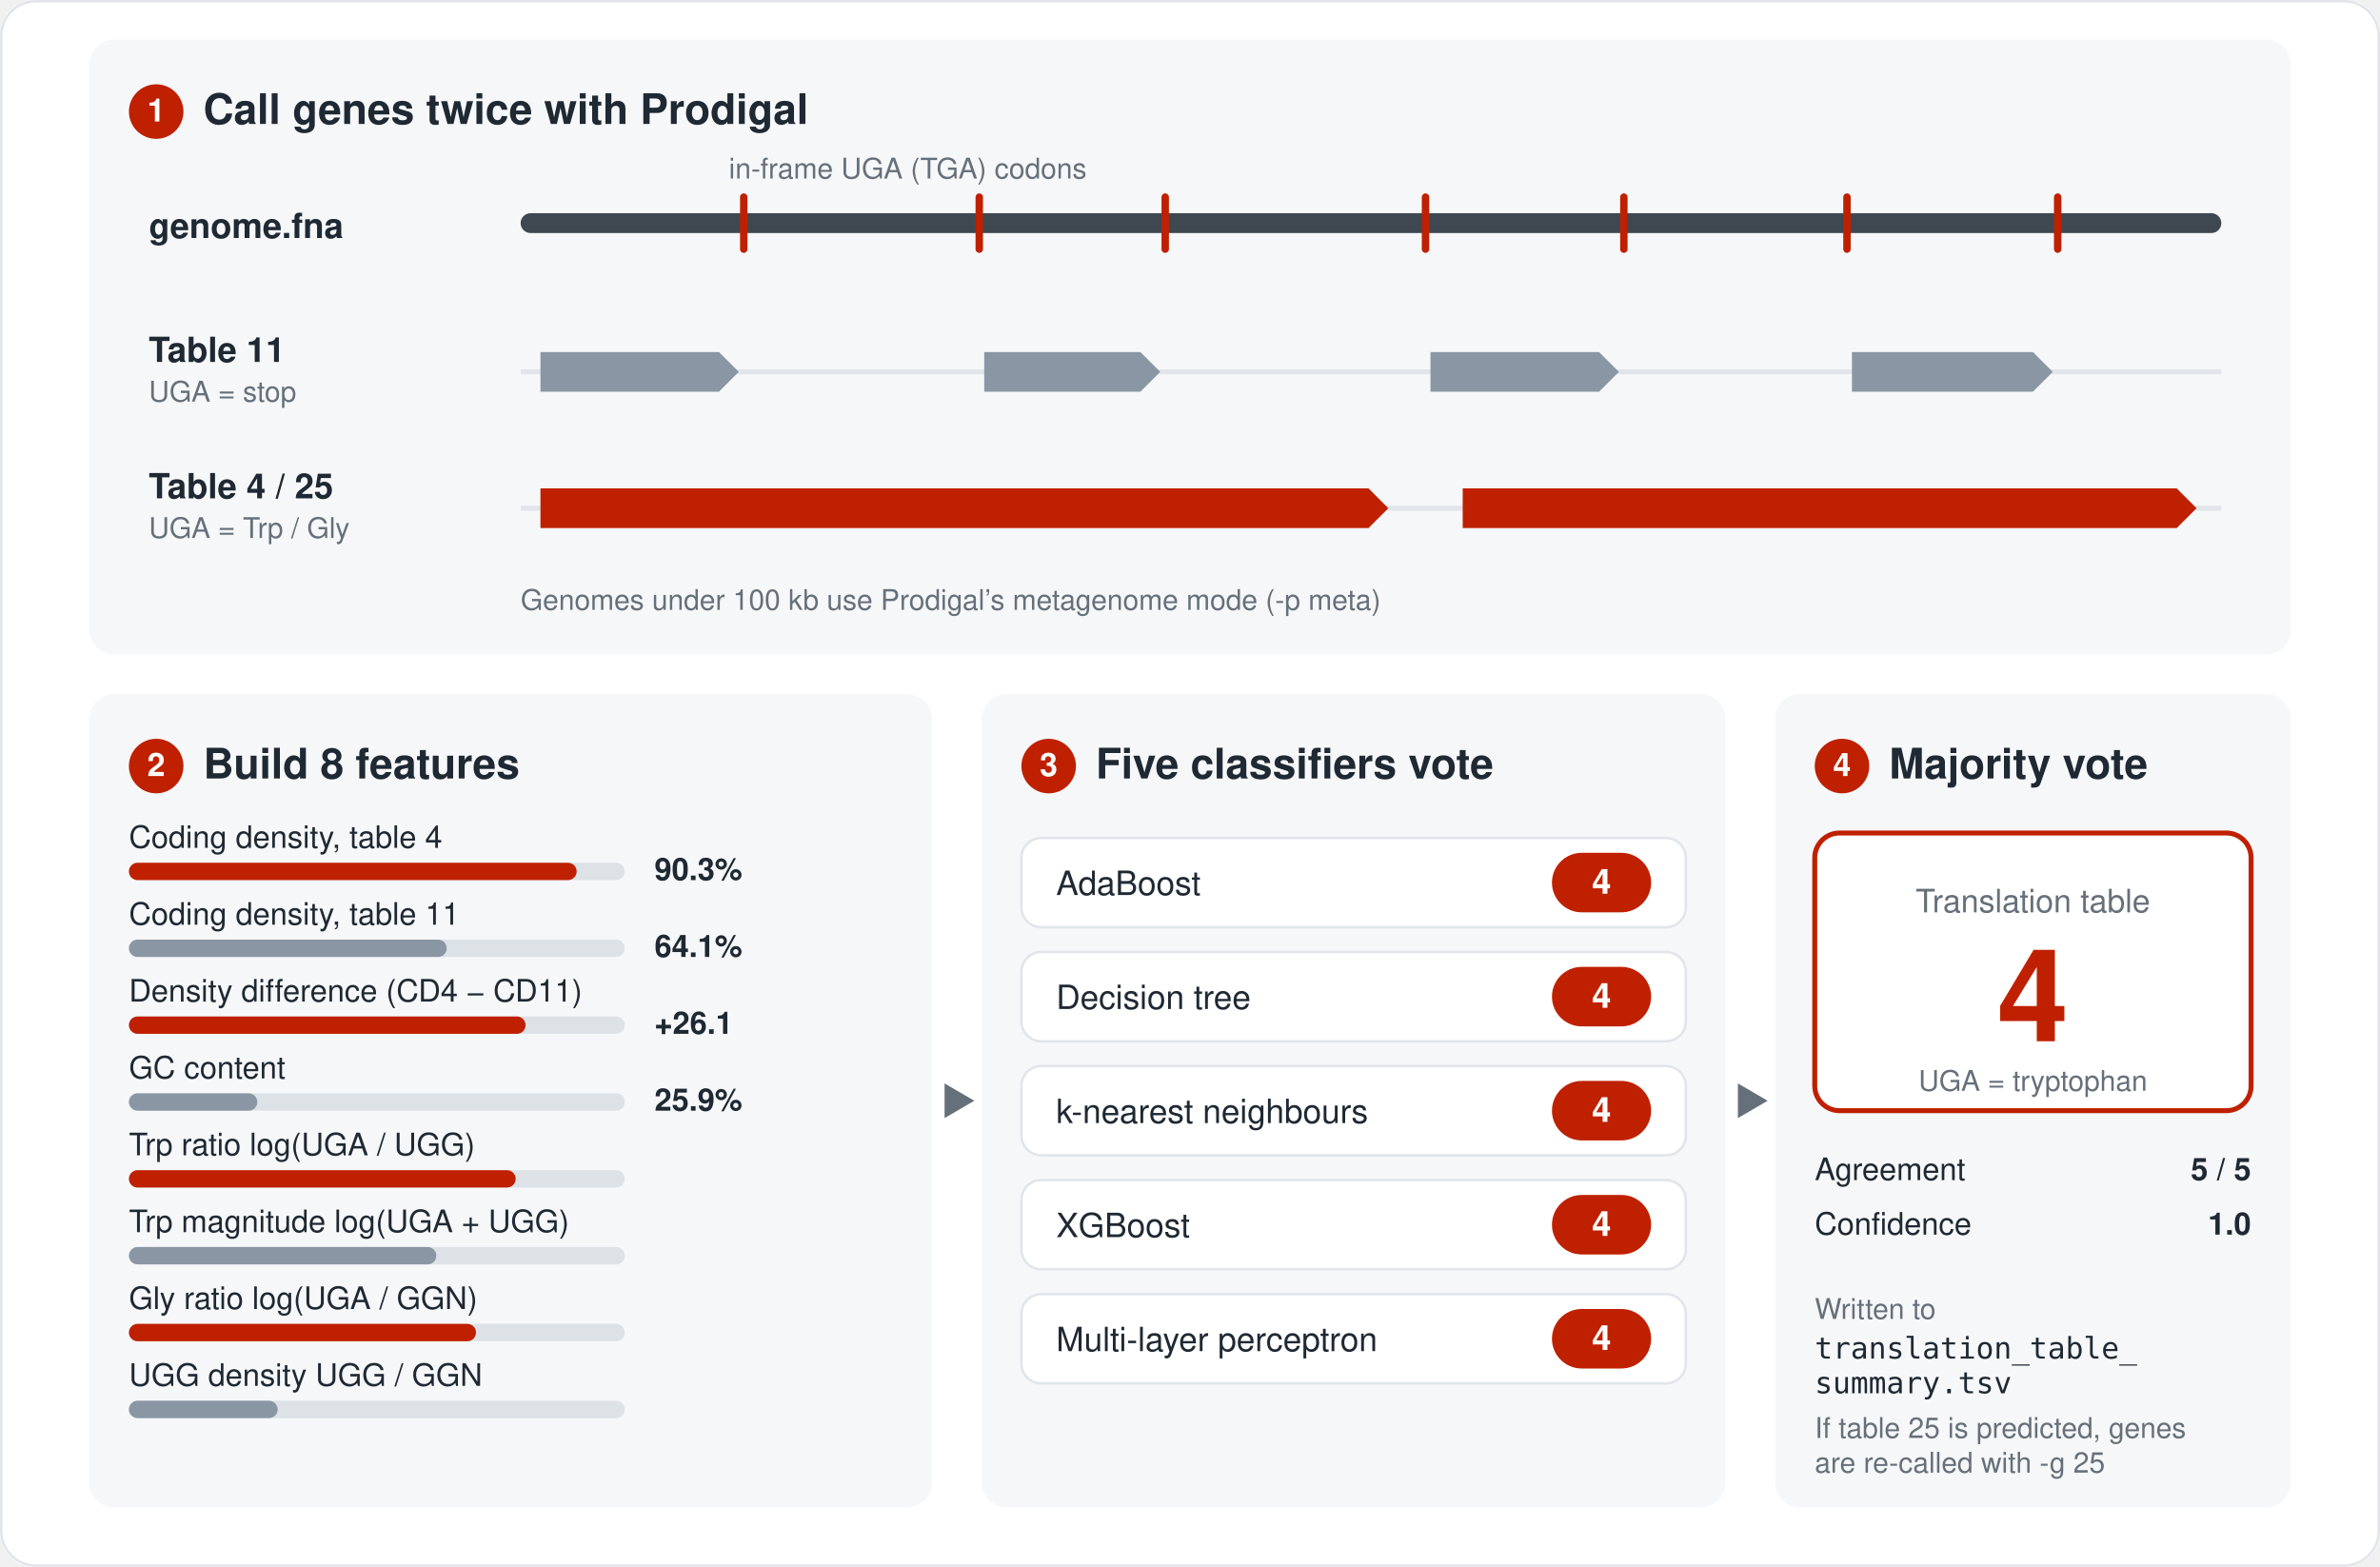
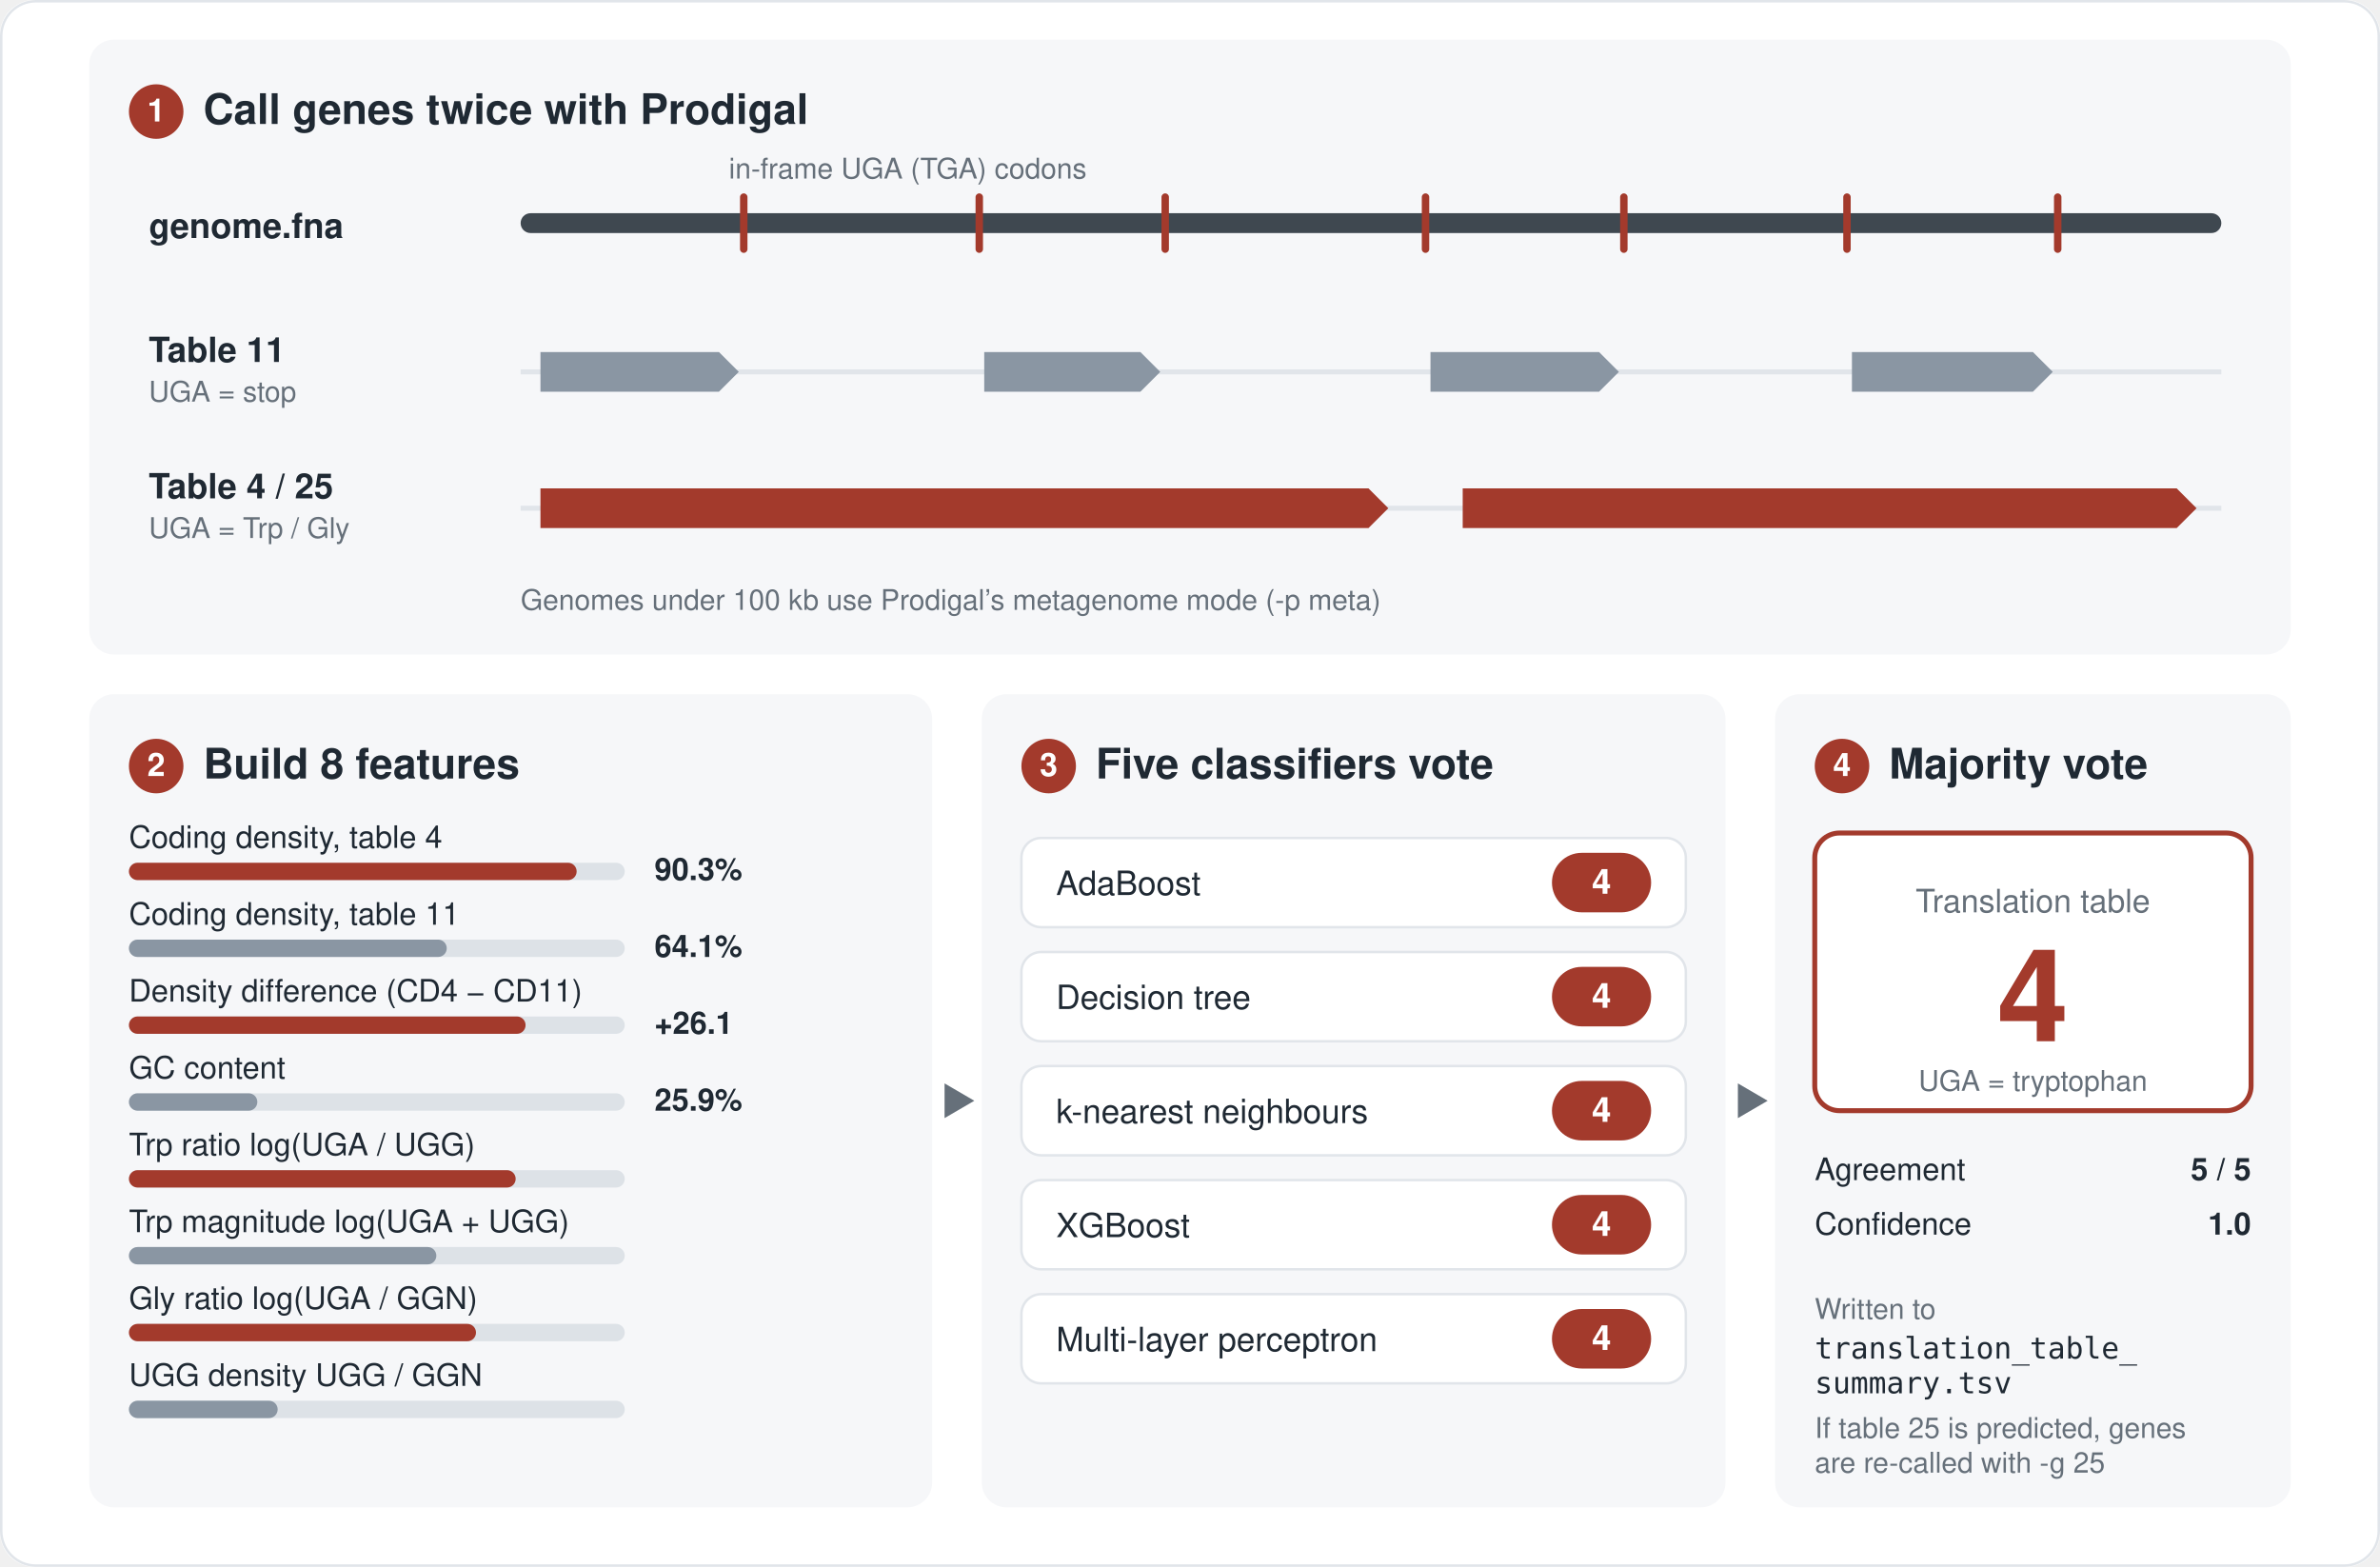
<svg xmlns="http://www.w3.org/2000/svg" viewBox="0 0 960 632" width="960" height="632" role="img" aria-labelledby="t d">
  <style>
text{font-family:-apple-system,BlinkMacSystemFont,"Segoe UI",Helvetica,Arial,sans-serif;fill:#1f2933}
.h{font-size:17px;font-weight:600}
.num{font-size:13px;font-weight:700;fill:#fff;text-anchor:middle}
.lab{font-size:14px;font-weight:600}
.tiny{font-size:11.5px;fill:#66707a}
.small{font-size:13px;fill:#66707a}
.feat{font-size:12.5px}
.val{font-size:12.5px;font-weight:600;font-variant-numeric:tabular-nums}
.model{font-size:13.5px}
.chip{font-size:14px;font-weight:700;fill:#fff;text-anchor:middle}
- .big{font-size:52px;font-weight:700;fill:#bf2000}
+ .big{font-size:52px;font-weight:700;fill:#A33A2C}
.mono{font-family:SFMono-Regular,Menlo,Consolas,monospace;font-size:12px;fill:#1f2933}
@keyframes a1{0%,0.500%{opacity:0}2.500%,94.000%{opacity:1}98.000%,100%{opacity:0}}
.a1{animation:a1 20.0s infinite both;transform-box:fill-box;transform-origin:center}
@keyframes a2{0%,1.000%{opacity:0}3.500%,94.000%{opacity:1}98.000%,100%{opacity:0}}
.a2{animation:a2 20.0s infinite both;transform-box:fill-box;transform-origin:center}
@keyframes a3{0%,2.000%{opacity:0}5.000%,94.000%{opacity:1}98.000%,100%{opacity:0}}
.a3{animation:a3 20.0s infinite both;transform-box:fill-box;transform-origin:center}
@keyframes a4{0%,4.500%{opacity:0;transform:scale(.6)}6.500%,94.000%{opacity:1;transform:scale(1)}98.000%,100%{opacity:0;transform:scale(.6)}}
.a4{animation:a4 20.0s infinite both;transform-box:fill-box;transform-origin:center}
@keyframes a5{0%,5.100%{opacity:0;transform:scale(.6)}7.100%,94.000%{opacity:1;transform:scale(1)}98.000%,100%{opacity:0;transform:scale(.6)}}
.a5{animation:a5 20.0s infinite both;transform-box:fill-box;transform-origin:center}
@keyframes a6{0%,5.700%{opacity:0;transform:scale(.6)}7.700%,94.000%{opacity:1;transform:scale(1)}98.000%,100%{opacity:0;transform:scale(.6)}}
.a6{animation:a6 20.0s infinite both;transform-box:fill-box;transform-origin:center}
@keyframes a7{0%,6.300%{opacity:0;transform:scale(.6)}8.300%,94.000%{opacity:1;transform:scale(1)}98.000%,100%{opacity:0;transform:scale(.6)}}
.a7{animation:a7 20.0s infinite both;transform-box:fill-box;transform-origin:center}
@keyframes a8{0%,6.900%{opacity:0;transform:scale(.6)}8.900%,94.000%{opacity:1;transform:scale(1)}98.000%,100%{opacity:0;transform:scale(.6)}}
.a8{animation:a8 20.0s infinite both;transform-box:fill-box;transform-origin:center}
@keyframes a9{0%,7.500%{opacity:0;transform:scale(.6)}9.500%,94.000%{opacity:1;transform:scale(1)}98.000%,100%{opacity:0;transform:scale(.6)}}
.a9{animation:a9 20.0s infinite both;transform-box:fill-box;transform-origin:center}
@keyframes a10{0%,8.100%{opacity:0;transform:scale(.6)}10.100%,94.000%{opacity:1;transform:scale(1)}98.000%,100%{opacity:0;transform:scale(.6)}}
.a10{animation:a10 20.0s infinite both;transform-box:fill-box;transform-origin:center}
@keyframes a11{0%,9.000%{opacity:0}11.500%,94.000%{opacity:1}98.000%,100%{opacity:0}}
.a11{animation:a11 20.0s infinite both;transform-box:fill-box;transform-origin:center}
@keyframes a12{0%,11.000%{opacity:0}13.500%,94.000%{opacity:1}98.000%,100%{opacity:0}}
.a12{animation:a12 20.0s infinite both;transform-box:fill-box;transform-origin:center}
@keyframes a13{0%,13.000%{opacity:1;transform:scaleX(0)}15.500%,94.000%{opacity:1;transform:scaleX(1)}98.000%,100%{transform:scaleX(1);opacity:0}}
.a13{animation:a13 20.0s infinite both;transform-box:fill-box;transform-origin:left center}
@keyframes a14{0%,14.750%{opacity:1;transform:scaleX(0)}17.250%,94.000%{opacity:1;transform:scaleX(1)}98.000%,100%{transform:scaleX(1);opacity:0}}
.a14{animation:a14 20.0s infinite both;transform-box:fill-box;transform-origin:left center}
@keyframes a15{0%,16.500%{opacity:1;transform:scaleX(0)}19.000%,94.000%{opacity:1;transform:scaleX(1)}98.000%,100%{transform:scaleX(1);opacity:0}}
.a15{animation:a15 20.0s infinite both;transform-box:fill-box;transform-origin:left center}
@keyframes a16{0%,18.250%{opacity:1;transform:scaleX(0)}20.750%,94.000%{opacity:1;transform:scaleX(1)}98.000%,100%{transform:scaleX(1);opacity:0}}
.a16{animation:a16 20.0s infinite both;transform-box:fill-box;transform-origin:left center}
@keyframes a17{0%,20.000%{opacity:0}22.500%,94.000%{opacity:1}98.000%,100%{opacity:0}}
.a17{animation:a17 20.0s infinite both;transform-box:fill-box;transform-origin:center}
@keyframes a18{0%,22.000%{opacity:1;transform:scaleX(0)}26.500%,94.000%{opacity:1;transform:scaleX(1)}98.000%,100%{transform:scaleX(1);opacity:0}}
.a18{animation:a18 20.0s infinite both;transform-box:fill-box;transform-origin:left center}
@keyframes a19{0%,25.000%{opacity:1;transform:scaleX(0)}29.500%,94.000%{opacity:1;transform:scaleX(1)}98.000%,100%{transform:scaleX(1);opacity:0}}
.a19{animation:a19 20.0s infinite both;transform-box:fill-box;transform-origin:left center}
@keyframes a20{0%,27.000%{opacity:0}30.000%,94.000%{opacity:1}98.000%,100%{opacity:0}}
.a20{animation:a20 20.0s infinite both;transform-box:fill-box;transform-origin:center}
@keyframes a21{0%,30.000%{opacity:0}32.000%,94.000%{opacity:1}98.000%,100%{opacity:0}}
.a21{animation:a21 20.0s infinite both;transform-box:fill-box;transform-origin:center}
@keyframes a22{0%,30.500%{opacity:0}33.000%,94.000%{opacity:1}98.000%,100%{opacity:0}}
.a22{animation:a22 20.0s infinite both;transform-box:fill-box;transform-origin:center}
@keyframes a23{0%,32.500%{opacity:0}34.500%,94.000%{opacity:1}98.000%,100%{opacity:0}}
.a23{animation:a23 20.0s infinite both;transform-box:fill-box;transform-origin:center}
@keyframes a24{0%,33.250%{opacity:1;transform:scaleX(0)}36.250%,94.000%{opacity:1;transform:scaleX(1)}98.000%,100%{transform:scaleX(1);opacity:0}}
.a24{animation:a24 20.0s infinite both;transform-box:fill-box;transform-origin:left center}
@keyframes a25{0%,35.000%{opacity:0}36.500%,94.000%{opacity:1}98.000%,100%{opacity:0}}
.a25{animation:a25 20.0s infinite both;transform-box:fill-box;transform-origin:center}
@keyframes a26{0%,34.100%{opacity:0}36.100%,94.000%{opacity:1}98.000%,100%{opacity:0}}
.a26{animation:a26 20.0s infinite both;transform-box:fill-box;transform-origin:center}
@keyframes a27{0%,34.850%{opacity:1;transform:scaleX(0)}37.850%,94.000%{opacity:1;transform:scaleX(1)}98.000%,100%{transform:scaleX(1);opacity:0}}
.a27{animation:a27 20.0s infinite both;transform-box:fill-box;transform-origin:left center}
@keyframes a28{0%,36.600%{opacity:0}38.100%,94.000%{opacity:1}98.000%,100%{opacity:0}}
.a28{animation:a28 20.0s infinite both;transform-box:fill-box;transform-origin:center}
@keyframes a29{0%,35.700%{opacity:0}37.700%,94.000%{opacity:1}98.000%,100%{opacity:0}}
.a29{animation:a29 20.0s infinite both;transform-box:fill-box;transform-origin:center}
@keyframes a30{0%,36.450%{opacity:1;transform:scaleX(0)}39.450%,94.000%{opacity:1;transform:scaleX(1)}98.000%,100%{transform:scaleX(1);opacity:0}}
.a30{animation:a30 20.0s infinite both;transform-box:fill-box;transform-origin:left center}
@keyframes a31{0%,38.200%{opacity:0}39.700%,94.000%{opacity:1}98.000%,100%{opacity:0}}
.a31{animation:a31 20.0s infinite both;transform-box:fill-box;transform-origin:center}
@keyframes a32{0%,37.300%{opacity:0}39.300%,94.000%{opacity:1}98.000%,100%{opacity:0}}
.a32{animation:a32 20.0s infinite both;transform-box:fill-box;transform-origin:center}
@keyframes a33{0%,38.050%{opacity:1;transform:scaleX(0)}41.050%,94.000%{opacity:1;transform:scaleX(1)}98.000%,100%{transform:scaleX(1);opacity:0}}
.a33{animation:a33 20.0s infinite both;transform-box:fill-box;transform-origin:left center}
@keyframes a34{0%,39.800%{opacity:0}41.300%,94.000%{opacity:1}98.000%,100%{opacity:0}}
.a34{animation:a34 20.0s infinite both;transform-box:fill-box;transform-origin:center}
@keyframes a35{0%,38.900%{opacity:0}40.900%,94.000%{opacity:1}98.000%,100%{opacity:0}}
.a35{animation:a35 20.0s infinite both;transform-box:fill-box;transform-origin:center}
@keyframes a36{0%,39.650%{opacity:1;transform:scaleX(0)}42.650%,94.000%{opacity:1;transform:scaleX(1)}98.000%,100%{transform:scaleX(1);opacity:0}}
.a36{animation:a36 20.0s infinite both;transform-box:fill-box;transform-origin:left center}
@keyframes a37{0%,40.500%{opacity:0}42.500%,94.000%{opacity:1}98.000%,100%{opacity:0}}
.a37{animation:a37 20.0s infinite both;transform-box:fill-box;transform-origin:center}
@keyframes a38{0%,41.250%{opacity:1;transform:scaleX(0)}44.250%,94.000%{opacity:1;transform:scaleX(1)}98.000%,100%{transform:scaleX(1);opacity:0}}
.a38{animation:a38 20.0s infinite both;transform-box:fill-box;transform-origin:left center}
@keyframes a39{0%,42.100%{opacity:0}44.100%,94.000%{opacity:1}98.000%,100%{opacity:0}}
.a39{animation:a39 20.0s infinite both;transform-box:fill-box;transform-origin:center}
@keyframes a40{0%,42.850%{opacity:1;transform:scaleX(0)}45.850%,94.000%{opacity:1;transform:scaleX(1)}98.000%,100%{transform:scaleX(1);opacity:0}}
.a40{animation:a40 20.0s infinite both;transform-box:fill-box;transform-origin:left center}
@keyframes a41{0%,43.700%{opacity:0}45.700%,94.000%{opacity:1}98.000%,100%{opacity:0}}
.a41{animation:a41 20.0s infinite both;transform-box:fill-box;transform-origin:center}
@keyframes a42{0%,44.450%{opacity:1;transform:scaleX(0)}47.450%,94.000%{opacity:1;transform:scaleX(1)}98.000%,100%{transform:scaleX(1);opacity:0}}
.a42{animation:a42 20.0s infinite both;transform-box:fill-box;transform-origin:left center}
@keyframes a43{0%,47.000%{opacity:0}49.000%,94.000%{opacity:1}98.000%,100%{opacity:0}}
.a43{animation:a43 20.0s infinite both;transform-box:fill-box;transform-origin:center}
@keyframes a44{0%,47.500%{opacity:0}50.000%,94.000%{opacity:1}98.000%,100%{opacity:0}}
.a44{animation:a44 20.0s infinite both;transform-box:fill-box;transform-origin:center}
@keyframes a45{0%,49.500%{opacity:0}51.500%,94.000%{opacity:1}98.000%,100%{opacity:0}}
.a45{animation:a45 20.0s infinite both;transform-box:fill-box;transform-origin:center}
@keyframes a46{0%,54.500%{opacity:0;transform:scale(.6)}56.250%,94.000%{opacity:1;transform:scale(1)}98.000%,100%{opacity:0;transform:scale(.6)}}
.a46{animation:a46 20.0s infinite both;transform-box:fill-box;transform-origin:center}
@keyframes a47{0%,50.250%{opacity:0}52.250%,94.000%{opacity:1}98.000%,100%{opacity:0}}
.a47{animation:a47 20.0s infinite both;transform-box:fill-box;transform-origin:center}
@keyframes a48{0%,56.500%{opacity:0;transform:scale(.6)}58.250%,94.000%{opacity:1;transform:scale(1)}98.000%,100%{opacity:0;transform:scale(.6)}}
.a48{animation:a48 20.0s infinite both;transform-box:fill-box;transform-origin:center}
@keyframes a49{0%,51.000%{opacity:0}53.000%,94.000%{opacity:1}98.000%,100%{opacity:0}}
.a49{animation:a49 20.0s infinite both;transform-box:fill-box;transform-origin:center}
@keyframes a50{0%,58.500%{opacity:0;transform:scale(.6)}60.250%,94.000%{opacity:1;transform:scale(1)}98.000%,100%{opacity:0;transform:scale(.6)}}
.a50{animation:a50 20.0s infinite both;transform-box:fill-box;transform-origin:center}
@keyframes a51{0%,51.750%{opacity:0}53.750%,94.000%{opacity:1}98.000%,100%{opacity:0}}
.a51{animation:a51 20.0s infinite both;transform-box:fill-box;transform-origin:center}
@keyframes a52{0%,60.500%{opacity:0;transform:scale(.6)}62.250%,94.000%{opacity:1;transform:scale(1)}98.000%,100%{opacity:0;transform:scale(.6)}}
.a52{animation:a52 20.0s infinite both;transform-box:fill-box;transform-origin:center}
@keyframes a53{0%,52.500%{opacity:0}54.500%,94.000%{opacity:1}98.000%,100%{opacity:0}}
.a53{animation:a53 20.0s infinite both;transform-box:fill-box;transform-origin:center}
@keyframes a54{0%,62.500%{opacity:0;transform:scale(.6)}64.250%,94.000%{opacity:1;transform:scale(1)}98.000%,100%{opacity:0;transform:scale(.6)}}
.a54{animation:a54 20.0s infinite both;transform-box:fill-box;transform-origin:center}
@keyframes a55{0%,66.000%{opacity:0}68.000%,94.000%{opacity:1}98.000%,100%{opacity:0}}
.a55{animation:a55 20.0s infinite both;transform-box:fill-box;transform-origin:center}
@keyframes a56{0%,66.500%{opacity:0}69.000%,94.000%{opacity:1}98.000%,100%{opacity:0}}
.a56{animation:a56 20.0s infinite both;transform-box:fill-box;transform-origin:center}
@keyframes a57{0%,69.000%{opacity:0;transform:scale(.6)}71.500%,94.000%{opacity:1;transform:scale(1)}98.000%,100%{opacity:0;transform:scale(.6)}}
.a57{animation:a57 20.0s infinite both;transform-box:fill-box;transform-origin:center}
@keyframes a58{0%,72.000%{opacity:0}74.500%,94.000%{opacity:1}98.000%,100%{opacity:0}}
.a58{animation:a58 20.0s infinite both;transform-box:fill-box;transform-origin:center}
@keyframes a59{0%,75.000%{opacity:0}77.500%,94.000%{opacity:1}98.000%,100%{opacity:0}}
.a59{animation:a59 20.0s infinite both;transform-box:fill-box;transform-origin:center}
@keyframes a60{0%,46.500%{opacity:0}48.500%,94.000%{opacity:1}98.000%,100%{opacity:0}}
.a60{animation:a60 20.0s infinite both;transform-box:fill-box;transform-origin:center}
@keyframes a61{0%,65.500%{opacity:0}67.500%,94.000%{opacity:1}98.000%,100%{opacity:0}}
.a61{animation:a61 20.0s infinite both;transform-box:fill-box;transform-origin:center}
@media (prefers-reduced-motion: reduce){*{animation:none!important}}
</style>
  <rect x="0" y="0" width="960" height="632" rx="14" fill="#ffffff" />
  <rect x="0.5" y="0.5" width="959" height="631" rx="14" fill="none" stroke="#e1e5ea" />
  <rect class="a1" x="36" y="16" width="888" height="248" rx="10" fill="#f6f7f9" />
  <g class="a2">
-     <circle cx="63" cy="45" r="11" fill="#bf2000" />
+     <circle cx="63" cy="45" r="11" fill="#A33A2C" />
    <text x="63" y="49" class="num">1</text>
    <text x="82" y="50" class="h">Call genes twice with Prodigal</text>
  </g>
  <g class="a3">
    <text x="60" y="96" class="lab">genome.fna</text>
    <rect x="210" y="86" width="686" height="8" rx="4" fill="#1f2933" opacity=".85" />
  </g>
  <g class="a4">
-     <rect x="298.5" y="78" width="3" height="24" rx="1.5" fill="#bf2000" />
+     <rect x="298.5" y="78" width="3" height="24" rx="1.5" fill="#A33A2C" />
  </g>
  <g class="a5">
-     <rect x="393.5" y="78" width="3" height="24" rx="1.5" fill="#bf2000" />
+     <rect x="393.5" y="78" width="3" height="24" rx="1.5" fill="#A33A2C" />
  </g>
  <g class="a6">
-     <rect x="468.5" y="78" width="3" height="24" rx="1.5" fill="#bf2000" />
+     <rect x="468.5" y="78" width="3" height="24" rx="1.5" fill="#A33A2C" />
  </g>
  <g class="a7">
-     <rect x="573.5" y="78" width="3" height="24" rx="1.5" fill="#bf2000" />
+     <rect x="573.5" y="78" width="3" height="24" rx="1.5" fill="#A33A2C" />
  </g>
  <g class="a8">
-     <rect x="653.5" y="78" width="3" height="24" rx="1.5" fill="#bf2000" />
+     <rect x="653.5" y="78" width="3" height="24" rx="1.5" fill="#A33A2C" />
  </g>
  <g class="a9">
-     <rect x="743.5" y="78" width="3" height="24" rx="1.5" fill="#bf2000" />
+     <rect x="743.5" y="78" width="3" height="24" rx="1.5" fill="#A33A2C" />
  </g>
  <g class="a10">
-     <rect x="828.5" y="78" width="3" height="24" rx="1.5" fill="#bf2000" />
+     <rect x="828.5" y="78" width="3" height="24" rx="1.5" fill="#A33A2C" />
  </g>
  <g class="a11">
    <text x="294" y="72" class="tiny" text-anchor="start">in-frame UGA (TGA) codons</text>
  </g>
  <g class="a12">
    <text x="60" y="146" class="lab">Table 11</text>
    <text x="60" y="162" class="tiny">UGA = stop</text>
    <line x1="210" y1="150" x2="896" y2="150" stroke="#e1e5ea" stroke-width="2" />
  </g>
  <g class="a13">
    <path d="M218,142.0 H290 L298,150 L290,158.0 H218 Z" fill="#8a96a3" />
  </g>
  <g class="a14">
    <path d="M397,142.0 H460 L468,150 L460,158.0 H397 Z" fill="#8a96a3" />
  </g>
  <g class="a15">
    <path d="M577,142.0 H645 L653,150 L645,158.0 H577 Z" fill="#8a96a3" />
  </g>
  <g class="a16">
    <path d="M747,142.0 H820 L828,150 L820,158.0 H747 Z" fill="#8a96a3" />
  </g>
  <g class="a17">
    <text x="60" y="201" class="lab">Table 4 / 25</text>
    <text x="60" y="217" class="tiny">UGA = Trp / Gly</text>
    <line x1="210" y1="205" x2="896" y2="205" stroke="#e1e5ea" stroke-width="2" />
  </g>
  <g class="a18">
-     <path d="M218,197.0 H552 L560,205 L552,213.0 H218 Z" fill="#bf2000" />
+     <path d="M218,197.0 H552 L560,205 L552,213.0 H218 Z" fill="#A33A2C" />
  </g>
  <g class="a19">
-     <path d="M590,197.0 H878 L886,205 L878,213.0 H590 Z" fill="#bf2000" />
+     <path d="M590,197.0 H878 L886,205 L878,213.0 H590 Z" fill="#A33A2C" />
  </g>
  <g class="a20">
    <text x="210" y="246" class="tiny">Genomes under 100 kb use Prodigal’s metagenome mode (-p meta)</text>
  </g>
  <rect class="a21" x="36" y="280" width="340" height="328" rx="10" fill="#f6f7f9" />
  <g class="a22">
-     <circle cx="63" cy="309" r="11" fill="#bf2000" />
+     <circle cx="63" cy="309" r="11" fill="#A33A2C" />
    <text x="63" y="313" class="num">2</text>
    <text x="82" y="314" class="h">Build 8 features</text>
  </g>
  <g class="a23">
    <text x="52" y="342" class="feat">Coding density, table 4</text>
    <rect x="52" y="348" width="200" height="7" rx="3.5" fill="#dde2e7" />
  </g>
-   <rect class="a24" x="52" y="348" width="180.6" height="7" rx="3.5" fill="#bf2000" />
+   <rect class="a24" x="52" y="348" width="180.6" height="7" rx="3.5" fill="#A33A2C" />
  <text class="a25 val" x="264" y="355">90.3%</text>
  <g class="a26">
    <text x="52" y="373" class="feat">Coding density, table 11</text>
    <rect x="52" y="379" width="200" height="7" rx="3.5" fill="#dde2e7" />
  </g>
  <rect class="a27" x="52" y="379" width="128.2" height="7" rx="3.5" fill="#8a96a3" />
  <text class="a28 val" x="264" y="386">64.1%</text>
  <g class="a29">
    <text x="52" y="404" class="feat">Density difference (CD4 − CD11)</text>
    <rect x="52" y="410" width="200" height="7" rx="3.5" fill="#dde2e7" />
  </g>
-   <rect class="a30" x="52" y="410" width="160.0" height="7" rx="3.5" fill="#bf2000" />
+   <rect class="a30" x="52" y="410" width="160.0" height="7" rx="3.5" fill="#A33A2C" />
  <text class="a31 val" x="264" y="417">+26.1</text>
  <g class="a32">
    <text x="52" y="435" class="feat">GC content</text>
    <rect x="52" y="441" width="200" height="7" rx="3.5" fill="#dde2e7" />
  </g>
  <rect class="a33" x="52" y="441" width="51.8" height="7" rx="3.5" fill="#8a96a3" />
  <text class="a34 val" x="264" y="448">25.9%</text>
  <g class="a35">
    <text x="52" y="466" class="feat">Trp ratio  log(UGA / UGG)</text>
    <rect x="52" y="472" width="200" height="7" rx="3.5" fill="#dde2e7" />
  </g>
-   <rect class="a36" x="52" y="472" width="156.0" height="7" rx="3.5" fill="#bf2000" />
+   <rect class="a36" x="52" y="472" width="156.0" height="7" rx="3.5" fill="#A33A2C" />
  <g class="a37">
    <text x="52" y="497" class="feat">Trp magnitude  log(UGA + UGG)</text>
    <rect x="52" y="503" width="200" height="7" rx="3.5" fill="#dde2e7" />
  </g>
  <rect class="a38" x="52" y="503" width="124.0" height="7" rx="3.5" fill="#8a96a3" />
  <g class="a39">
    <text x="52" y="528" class="feat">Gly ratio  log(UGA / GGN)</text>
    <rect x="52" y="534" width="200" height="7" rx="3.5" fill="#dde2e7" />
  </g>
-   <rect class="a40" x="52" y="534" width="140.0" height="7" rx="3.5" fill="#bf2000" />
+   <rect class="a40" x="52" y="534" width="140.0" height="7" rx="3.5" fill="#A33A2C" />
  <g class="a41">
    <text x="52" y="559" class="feat">UGG density  UGG / GGN</text>
    <rect x="52" y="565" width="200" height="7" rx="3.5" fill="#dde2e7" />
  </g>
  <rect class="a42" x="52" y="565" width="60.0" height="7" rx="3.5" fill="#8a96a3" />
  <rect class="a43" x="396" y="280" width="300" height="328" rx="10" fill="#f6f7f9" />
  <g class="a44">
-     <circle cx="423" cy="309" r="11" fill="#bf2000" />
+     <circle cx="423" cy="309" r="11" fill="#A33A2C" />
    <text x="423" y="313" class="num">3</text>
    <text x="442" y="314" class="h">Five classifiers vote</text>
  </g>
  <g class="a45">
    <rect x="412" y="338" width="268" height="36" rx="8" fill="#ffffff" stroke="#e1e5ea" />
    <text x="426" y="361" class="model">AdaBoost</text>
  </g>
  <g class="a46">
-     <rect x="626" y="344" width="40" height="24" rx="12" fill="#bf2000" />
+     <rect x="626" y="344" width="40" height="24" rx="12" fill="#A33A2C" />
    <text x="646" y="360.5" class="chip">4</text>
  </g>
  <g class="a47">
    <rect x="412" y="384" width="268" height="36" rx="8" fill="#ffffff" stroke="#e1e5ea" />
    <text x="426" y="407" class="model">Decision tree</text>
  </g>
  <g class="a48">
-     <rect x="626" y="390" width="40" height="24" rx="12" fill="#bf2000" />
+     <rect x="626" y="390" width="40" height="24" rx="12" fill="#A33A2C" />
    <text x="646" y="406.5" class="chip">4</text>
  </g>
  <g class="a49">
    <rect x="412" y="430" width="268" height="36" rx="8" fill="#ffffff" stroke="#e1e5ea" />
    <text x="426" y="453" class="model">k-nearest neighbours</text>
  </g>
  <g class="a50">
-     <rect x="626" y="436" width="40" height="24" rx="12" fill="#bf2000" />
+     <rect x="626" y="436" width="40" height="24" rx="12" fill="#A33A2C" />
    <text x="646" y="452.5" class="chip">4</text>
  </g>
  <g class="a51">
    <rect x="412" y="476" width="268" height="36" rx="8" fill="#ffffff" stroke="#e1e5ea" />
    <text x="426" y="499" class="model">XGBoost</text>
  </g>
  <g class="a52">
-     <rect x="626" y="482" width="40" height="24" rx="12" fill="#bf2000" />
+     <rect x="626" y="482" width="40" height="24" rx="12" fill="#A33A2C" />
    <text x="646" y="498.5" class="chip">4</text>
  </g>
  <g class="a53">
    <rect x="412" y="522" width="268" height="36" rx="8" fill="#ffffff" stroke="#e1e5ea" />
    <text x="426" y="545" class="model">Multi-layer perceptron</text>
  </g>
  <g class="a54">
-     <rect x="626" y="528" width="40" height="24" rx="12" fill="#bf2000" />
+     <rect x="626" y="528" width="40" height="24" rx="12" fill="#A33A2C" />
    <text x="646" y="544.5" class="chip">4</text>
  </g>
  <rect class="a55" x="716" y="280" width="208" height="328" rx="10" fill="#f6f7f9" />
  <g class="a56">
-     <circle cx="743" cy="309" r="11" fill="#bf2000" />
+     <circle cx="743" cy="309" r="11" fill="#A33A2C" />
    <text x="743" y="313" class="num">4</text>
    <text x="762" y="314" class="h">Majority vote</text>
  </g>
  <g class="a57">
-     <rect x="732" y="336" width="176" height="112" rx="10" fill="#ffffff" stroke="#bf2000" stroke-width="2" />
+     <rect x="732" y="336" width="176" height="112" rx="10" fill="#ffffff" stroke="#A33A2C" stroke-width="2" />
    <text x="820.0" y="368" class="small" text-anchor="middle">Translation table</text>
    <text x="820.0" y="420" class="big" text-anchor="middle">4</text>
    <text x="820.0" y="440" class="tiny" text-anchor="middle">UGA = tryptophan</text>
  </g>
  <g class="a58">
    <text x="732" y="476" class="feat">Agreement</text>
    <text x="908" y="476" class="val" text-anchor="end">5 / 5</text>
    <text x="732" y="498" class="feat">Confidence</text>
    <text x="908" y="498" class="val" text-anchor="end">1.0</text>
  </g>
  <g class="a59">
    <text x="732" y="532" class="tiny">Written to</text>
    <text x="732" y="548" class="mono">translation_table_</text>
    <text x="732" y="562" class="mono">summary.tsv</text>
    <text x="732" y="580" class="tiny">If table 25 is predicted, genes</text>
    <text x="732" y="594" class="tiny">are re-called with -g 25</text>
  </g>
  <path class="a60" d="M381,437.0 l12,7 l-12,7 z" fill="#66707a" />
  <path class="a61" d="M701,437.0 l12,7 l-12,7 z" fill="#66707a" />
</svg>
